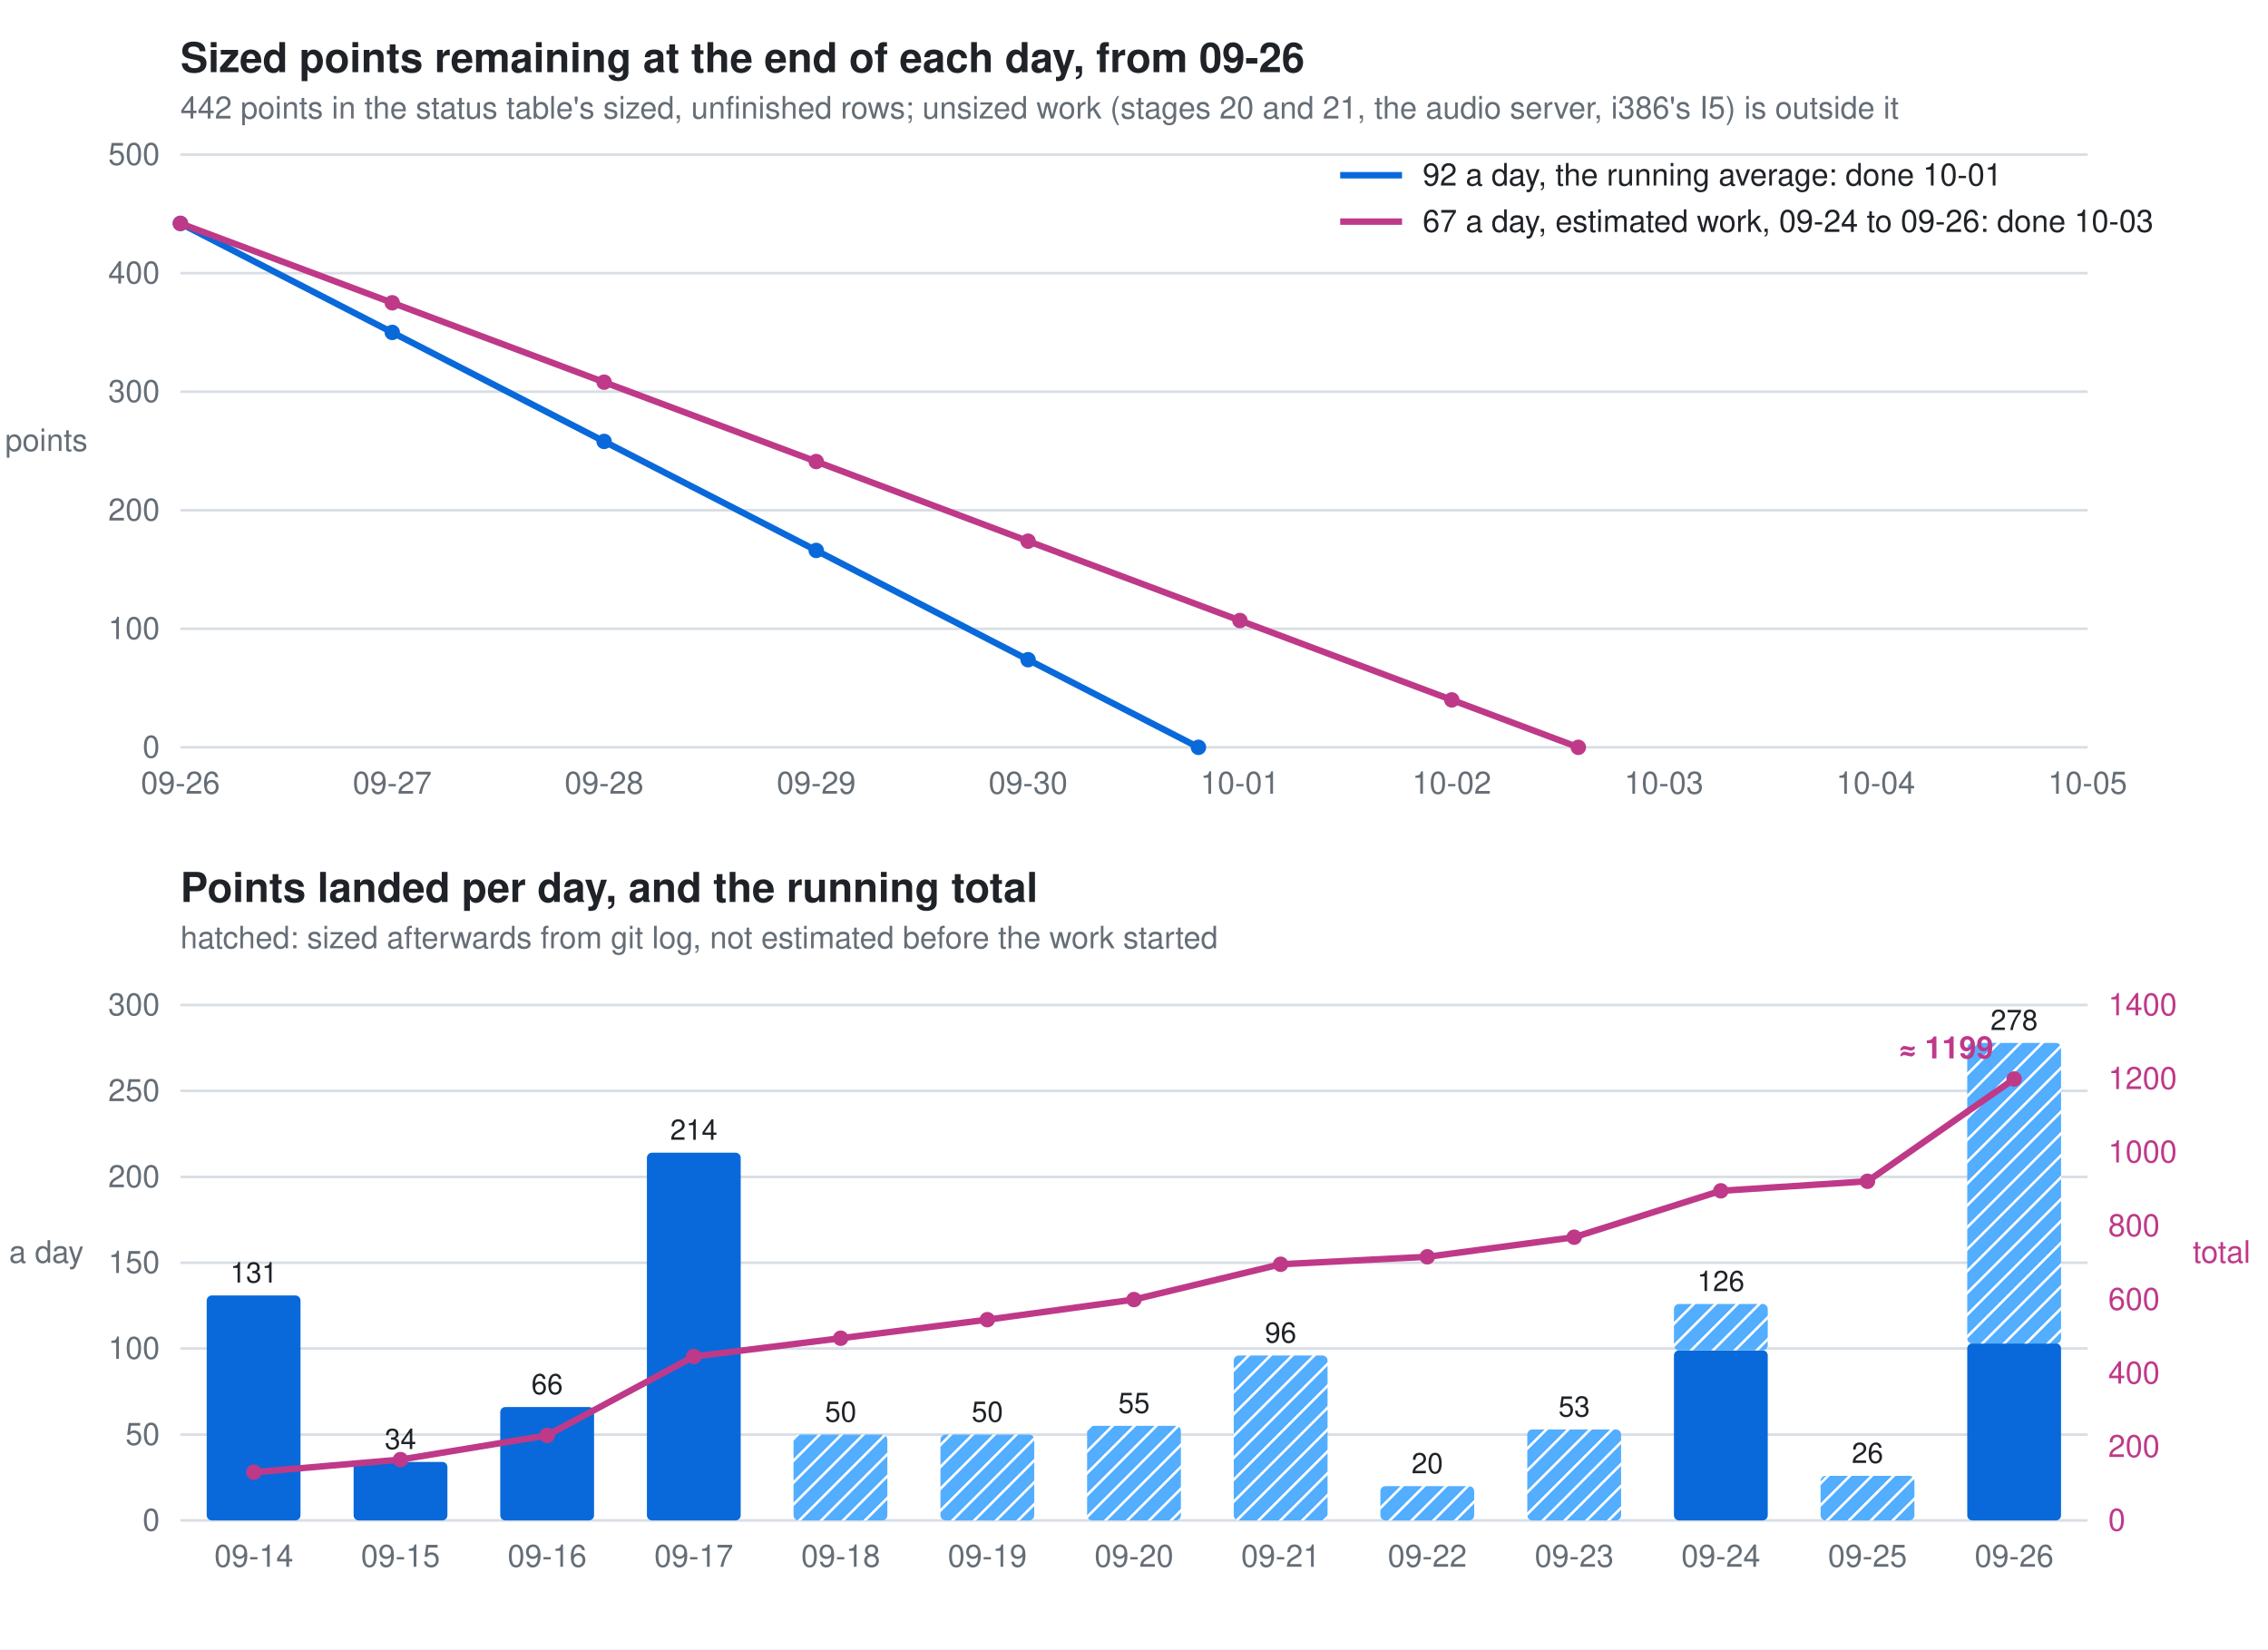
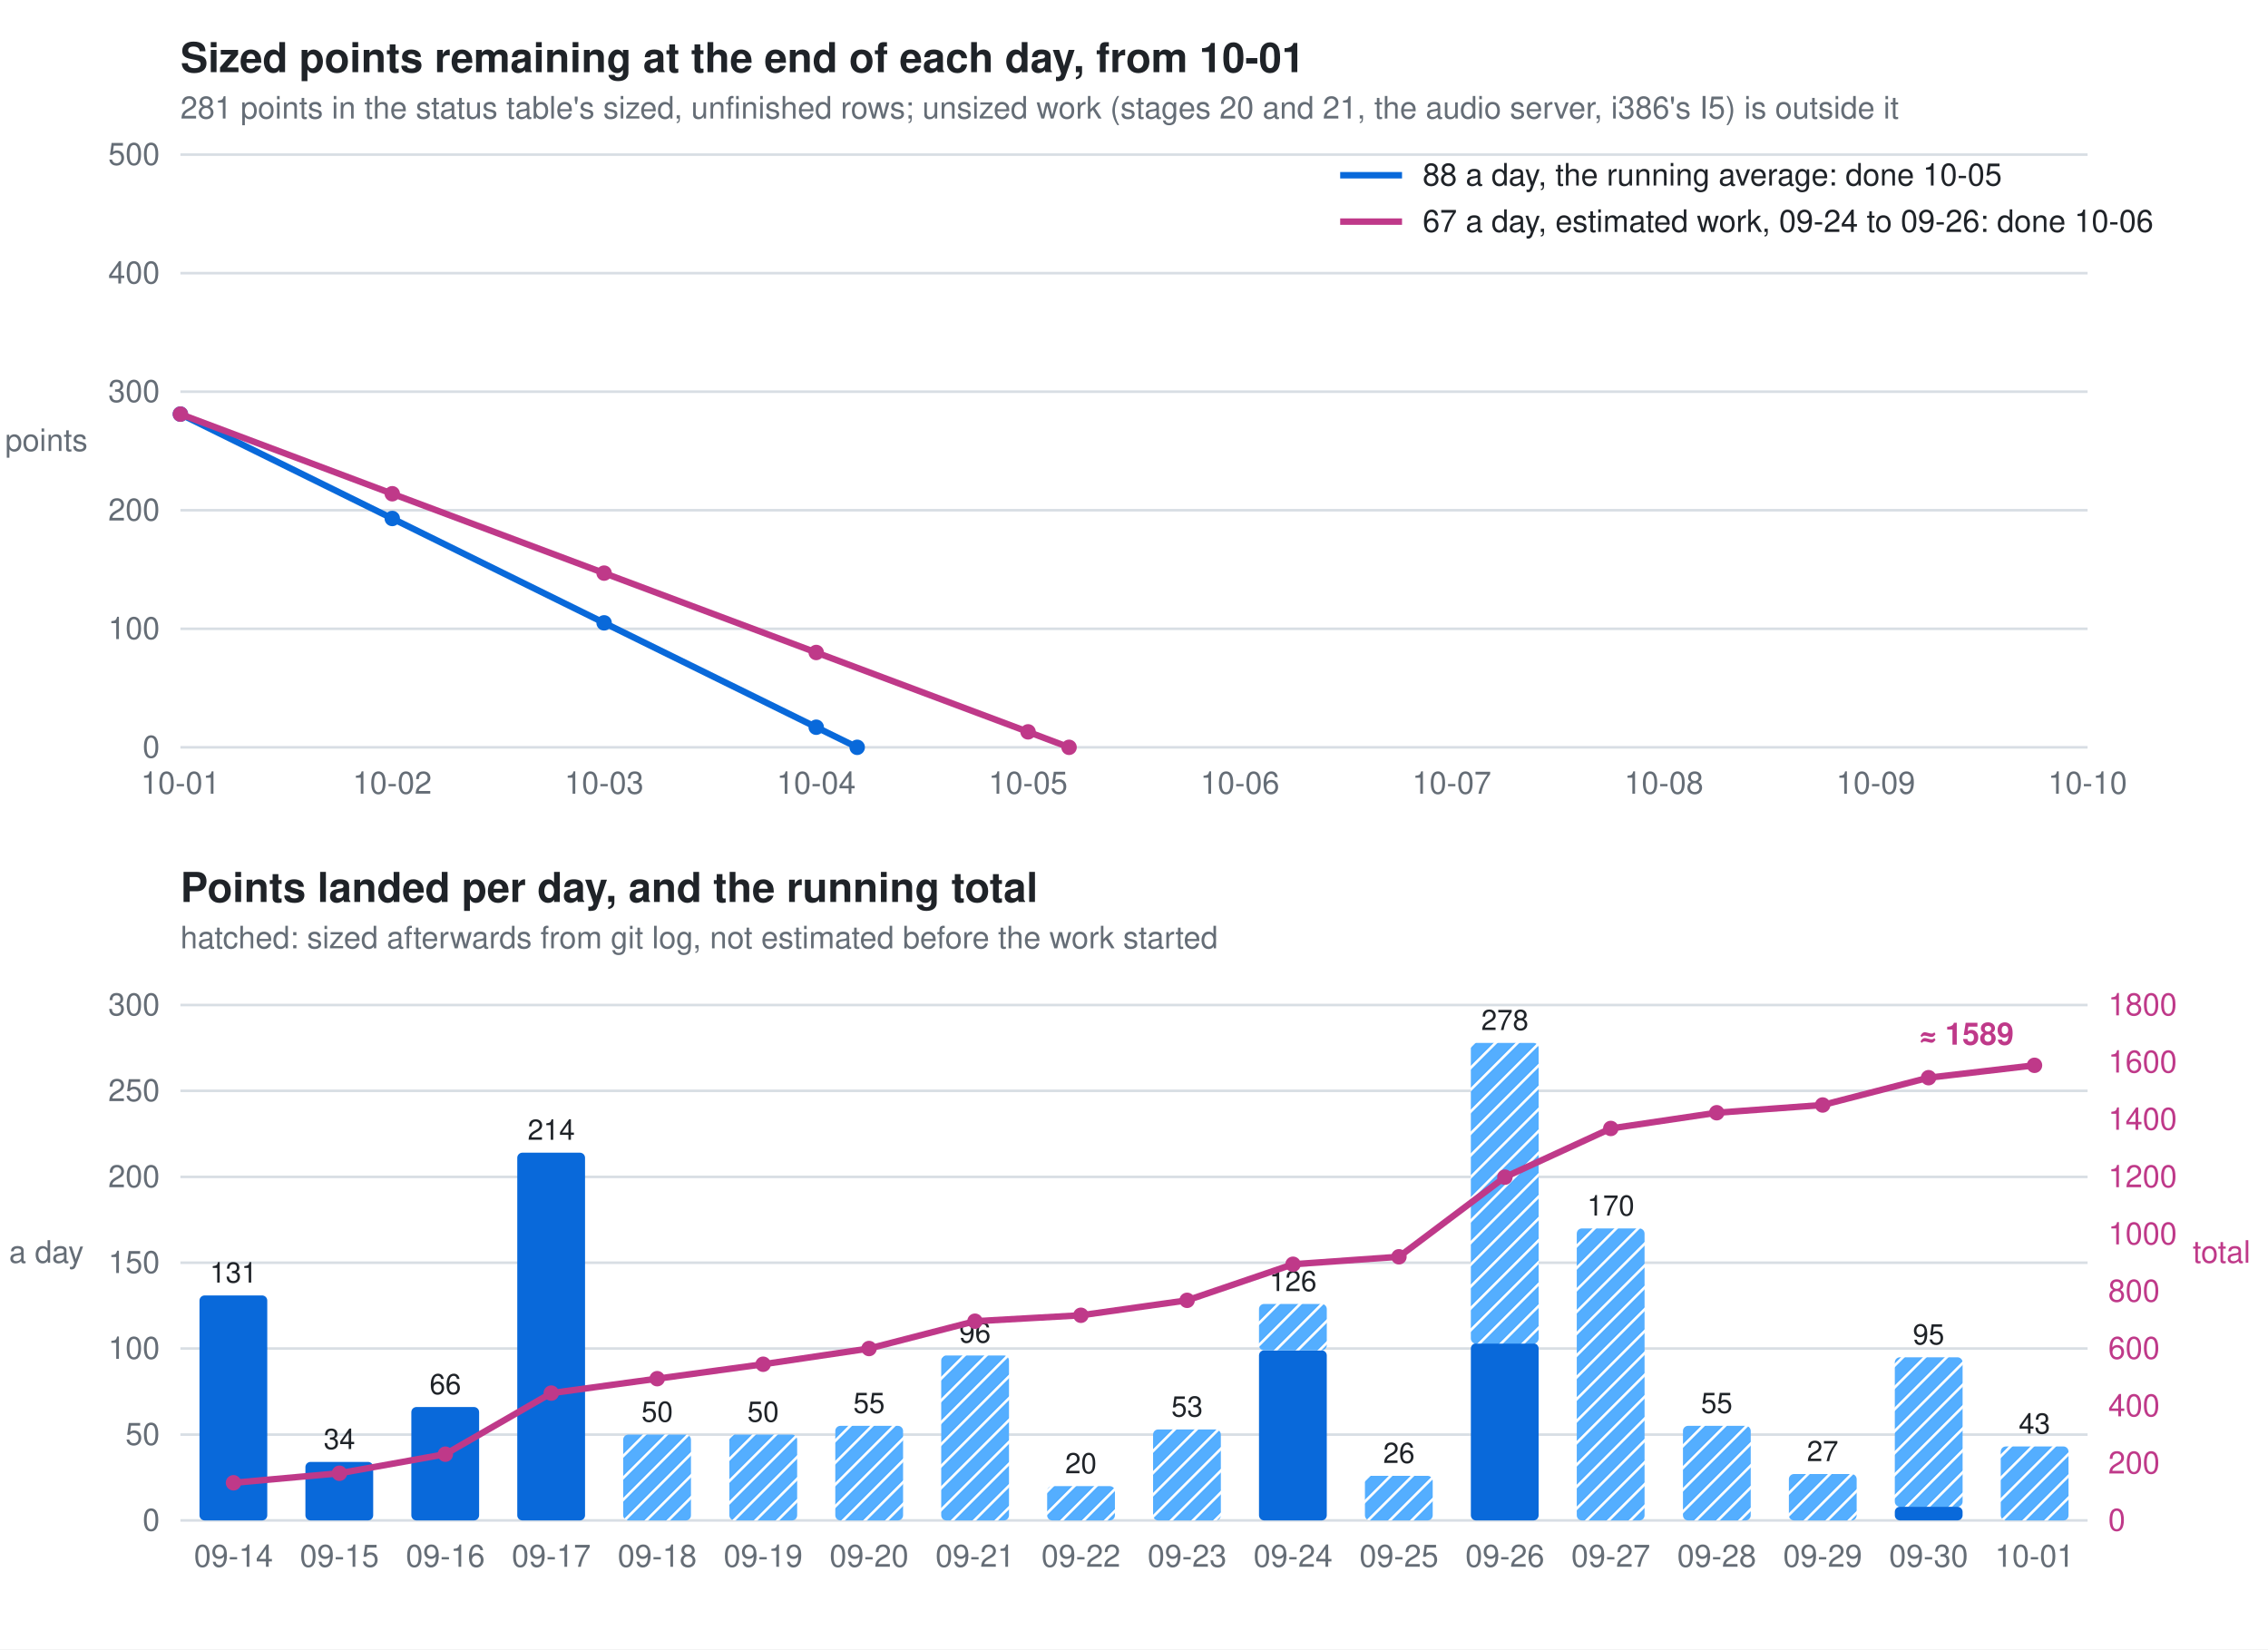
<svg xmlns="http://www.w3.org/2000/svg" width="880" height="640" viewBox="0 0 880 640" font-family="system-ui, -apple-system, 'Segoe UI', Helvetica, Arial, sans-serif" font-size="12" fill="#1f2328">
  <rect width="880" height="640" fill="#ffffff" />
-   <text x="70.0" y="28.0" text-anchor="start" font-size="16" fill="#1f2328" font-weight="bold">Sized points remaining at the end of each day, from 09-26</text>
-   <text x="70.0" y="46.0" text-anchor="start" font-size="12" fill="#656d76" font-weight="normal">442 points in the status table's sized, unfinished rows; unsized work (stages 20 and 21, the audio server, i386's I5) is outside it</text>
+   <text x="70.0" y="28.0" text-anchor="start" font-size="16" fill="#1f2328" font-weight="bold">Sized points remaining at the end of each day, from 10-01</text>
+   <text x="70.0" y="46.0" text-anchor="start" font-size="12" fill="#656d76" font-weight="normal">281 points in the status table's sized, unfinished rows; unsized work (stages 20 and 21, the audio server, i386's I5) is outside it</text>
  <line x1="70.0" y1="290.0" x2="810.0" y2="290.0" stroke="#d8dee4" stroke-width="1" />
  <text x="62.0" y="294.0" text-anchor="end" font-size="12" fill="#656d76" font-weight="normal">0</text>
  <line x1="70.0" y1="244.0" x2="810.0" y2="244.0" stroke="#d8dee4" stroke-width="1" />
  <text x="62.0" y="248.0" text-anchor="end" font-size="12" fill="#656d76" font-weight="normal">100</text>
  <line x1="70.0" y1="198.0" x2="810.0" y2="198.0" stroke="#d8dee4" stroke-width="1" />
  <text x="62.0" y="202.0" text-anchor="end" font-size="12" fill="#656d76" font-weight="normal">200</text>
  <line x1="70.0" y1="152.0" x2="810.0" y2="152.0" stroke="#d8dee4" stroke-width="1" />
  <text x="62.0" y="156.0" text-anchor="end" font-size="12" fill="#656d76" font-weight="normal">300</text>
  <line x1="70.0" y1="106.0" x2="810.0" y2="106.0" stroke="#d8dee4" stroke-width="1" />
  <text x="62.0" y="110.0" text-anchor="end" font-size="12" fill="#656d76" font-weight="normal">400</text>
  <line x1="70.0" y1="60.0" x2="810.0" y2="60.0" stroke="#d8dee4" stroke-width="1" />
  <text x="62.0" y="64.0" text-anchor="end" font-size="12" fill="#656d76" font-weight="normal">500</text>
-   <text x="70.0" y="308.0" text-anchor="middle" font-size="12" fill="#656d76" font-weight="normal">09-26</text>
-   <text x="152.2" y="308.0" text-anchor="middle" font-size="12" fill="#656d76" font-weight="normal">09-27</text>
-   <text x="234.4" y="308.0" text-anchor="middle" font-size="12" fill="#656d76" font-weight="normal">09-28</text>
-   <text x="316.7" y="308.0" text-anchor="middle" font-size="12" fill="#656d76" font-weight="normal">09-29</text>
-   <text x="398.9" y="308.0" text-anchor="middle" font-size="12" fill="#656d76" font-weight="normal">09-30</text>
-   <text x="481.1" y="308.0" text-anchor="middle" font-size="12" fill="#656d76" font-weight="normal">10-01</text>
-   <text x="563.3" y="308.0" text-anchor="middle" font-size="12" fill="#656d76" font-weight="normal">10-02</text>
-   <text x="645.6" y="308.0" text-anchor="middle" font-size="12" fill="#656d76" font-weight="normal">10-03</text>
-   <text x="727.8" y="308.0" text-anchor="middle" font-size="12" fill="#656d76" font-weight="normal">10-04</text>
-   <text x="810.0" y="308.0" text-anchor="middle" font-size="12" fill="#656d76" font-weight="normal">10-05</text>
+   <text x="70.0" y="308.0" text-anchor="middle" font-size="12" fill="#656d76" font-weight="normal">10-01</text>
+   <text x="152.2" y="308.0" text-anchor="middle" font-size="12" fill="#656d76" font-weight="normal">10-02</text>
+   <text x="234.4" y="308.0" text-anchor="middle" font-size="12" fill="#656d76" font-weight="normal">10-03</text>
+   <text x="316.7" y="308.0" text-anchor="middle" font-size="12" fill="#656d76" font-weight="normal">10-04</text>
+   <text x="398.9" y="308.0" text-anchor="middle" font-size="12" fill="#656d76" font-weight="normal">10-05</text>
+   <text x="481.1" y="308.0" text-anchor="middle" font-size="12" fill="#656d76" font-weight="normal">10-06</text>
+   <text x="563.3" y="308.0" text-anchor="middle" font-size="12" fill="#656d76" font-weight="normal">10-07</text>
+   <text x="645.6" y="308.0" text-anchor="middle" font-size="12" fill="#656d76" font-weight="normal">10-08</text>
+   <text x="727.8" y="308.0" text-anchor="middle" font-size="12" fill="#656d76" font-weight="normal">10-09</text>
+   <text x="810.0" y="308.0" text-anchor="middle" font-size="12" fill="#656d76" font-weight="normal">10-10</text>
  <text x="18.0" y="175.0" text-anchor="middle" font-size="12" fill="#656d76" font-weight="normal">points</text>
-   <polyline points="70.0,86.7 152.2,129.0 234.4,171.3 316.7,213.6 398.9,256.0 465.0,290.0" fill="none" stroke="#0969da" stroke-width="2.5" stroke-linejoin="round" />
-   <circle cx="70.0" cy="86.7" r="3" fill="#0969da" />
-   <circle cx="152.2" cy="129.0" r="3" fill="#0969da" />
-   <circle cx="234.4" cy="171.3" r="3" fill="#0969da" />
-   <circle cx="316.7" cy="213.6" r="3" fill="#0969da" />
-   <circle cx="398.9" cy="256.0" r="3" fill="#0969da" />
-   <circle cx="465.0" cy="290.0" r="3" fill="#0969da" />
+   <polyline points="70.0,160.7 152.2,201.2 234.4,241.7 316.7,282.2 332.6,290.0" fill="none" stroke="#0969da" stroke-width="2.5" stroke-linejoin="round" />
+   <circle cx="70.0" cy="160.7" r="3" fill="#0969da" />
+   <circle cx="152.2" cy="201.2" r="3" fill="#0969da" />
+   <circle cx="234.4" cy="241.7" r="3" fill="#0969da" />
+   <circle cx="316.7" cy="282.2" r="3" fill="#0969da" />
+   <circle cx="332.6" cy="290.0" r="3" fill="#0969da" />
  <line x1="520.0" y1="68.0" x2="544.0" y2="68.0" stroke="#0969da" stroke-width="2.5" />
-   <text x="552.0" y="72.0" text-anchor="start" font-size="12" fill="#1f2328" font-weight="normal">92 a day, the running average: done 10-01</text>
-   <polyline points="70.0,86.7 152.2,117.5 234.4,148.3 316.7,179.1 398.9,210.0 481.1,240.8 563.3,271.6 612.4,290.0" fill="none" stroke="#bf3989" stroke-width="2.5" stroke-linejoin="round" />
-   <circle cx="70.0" cy="86.7" r="3" fill="#bf3989" />
-   <circle cx="152.2" cy="117.5" r="3" fill="#bf3989" />
-   <circle cx="234.4" cy="148.3" r="3" fill="#bf3989" />
-   <circle cx="316.7" cy="179.1" r="3" fill="#bf3989" />
-   <circle cx="398.9" cy="210.0" r="3" fill="#bf3989" />
-   <circle cx="481.1" cy="240.8" r="3" fill="#bf3989" />
-   <circle cx="563.3" cy="271.6" r="3" fill="#bf3989" />
-   <circle cx="612.4" cy="290.0" r="3" fill="#bf3989" />
+   <text x="552.0" y="72.0" text-anchor="start" font-size="12" fill="#1f2328" font-weight="normal">88 a day, the running average: done 10-05</text>
+   <polyline points="70.0,160.7 152.2,191.6 234.4,222.4 316.7,253.2 398.9,284.0 414.8,290.0" fill="none" stroke="#bf3989" stroke-width="2.5" stroke-linejoin="round" />
+   <circle cx="70.0" cy="160.7" r="3" fill="#bf3989" />
+   <circle cx="152.2" cy="191.6" r="3" fill="#bf3989" />
+   <circle cx="234.4" cy="222.4" r="3" fill="#bf3989" />
+   <circle cx="316.7" cy="253.2" r="3" fill="#bf3989" />
+   <circle cx="398.9" cy="284.0" r="3" fill="#bf3989" />
+   <circle cx="414.8" cy="290.0" r="3" fill="#bf3989" />
  <line x1="520.0" y1="86.0" x2="544.0" y2="86.0" stroke="#bf3989" stroke-width="2.5" />
-   <text x="552.0" y="90.0" text-anchor="start" font-size="12" fill="#1f2328" font-weight="normal">67 a day, estimated work, 09-24 to 09-26: done 10-03</text>
+   <text x="552.0" y="90.0" text-anchor="start" font-size="12" fill="#1f2328" font-weight="normal">67 a day, estimated work, 09-24 to 09-26: done 10-06</text>
  <text x="70.0" y="350.0" text-anchor="start" font-size="16" fill="#1f2328" font-weight="bold">Points landed per day, and the running total</text>
  <text x="70.0" y="368.0" text-anchor="start" font-size="12" fill="#656d76" font-weight="normal">hatched: sized afterwards from git log, not estimated before the work started</text>
  <defs>
    <pattern id="hatch" width="6" height="6" patternUnits="userSpaceOnUse" patternTransform="rotate(45)">
      <rect width="6" height="6" fill="#54aeff" />
      <line x1="0" y1="0" x2="0" y2="6" stroke="#ffffff" stroke-width="2" />
    </pattern>
  </defs>
  <line x1="70.0" y1="590.0" x2="810.0" y2="590.0" stroke="#d8dee4" stroke-width="1" />
  <text x="62.0" y="594.0" text-anchor="end" font-size="12" fill="#656d76" font-weight="normal">0</text>
  <line x1="70.0" y1="556.7" x2="810.0" y2="556.7" stroke="#d8dee4" stroke-width="1" />
  <text x="62.0" y="560.7" text-anchor="end" font-size="12" fill="#656d76" font-weight="normal">50</text>
  <line x1="70.0" y1="523.3" x2="810.0" y2="523.3" stroke="#d8dee4" stroke-width="1" />
  <text x="62.0" y="527.3" text-anchor="end" font-size="12" fill="#656d76" font-weight="normal">100</text>
  <line x1="70.0" y1="490.0" x2="810.0" y2="490.0" stroke="#d8dee4" stroke-width="1" />
  <text x="62.0" y="494.0" text-anchor="end" font-size="12" fill="#656d76" font-weight="normal">150</text>
  <line x1="70.0" y1="456.7" x2="810.0" y2="456.7" stroke="#d8dee4" stroke-width="1" />
  <text x="62.0" y="460.7" text-anchor="end" font-size="12" fill="#656d76" font-weight="normal">200</text>
  <line x1="70.0" y1="423.3" x2="810.0" y2="423.3" stroke="#d8dee4" stroke-width="1" />
  <text x="62.0" y="427.3" text-anchor="end" font-size="12" fill="#656d76" font-weight="normal">250</text>
  <line x1="70.0" y1="390.0" x2="810.0" y2="390.0" stroke="#d8dee4" stroke-width="1" />
  <text x="62.0" y="394.0" text-anchor="end" font-size="12" fill="#656d76" font-weight="normal">300</text>
  <text x="818.0" y="594.0" text-anchor="start" font-size="12" fill="#bf3989" font-weight="normal">0</text>
-   <text x="818.0" y="565.4" text-anchor="start" font-size="12" fill="#bf3989" font-weight="normal">200</text>
-   <text x="818.0" y="536.9" text-anchor="start" font-size="12" fill="#bf3989" font-weight="normal">400</text>
-   <text x="818.0" y="508.3" text-anchor="start" font-size="12" fill="#bf3989" font-weight="normal">600</text>
-   <text x="818.0" y="479.7" text-anchor="start" font-size="12" fill="#bf3989" font-weight="normal">800</text>
-   <text x="818.0" y="451.1" text-anchor="start" font-size="12" fill="#bf3989" font-weight="normal">1000</text>
-   <text x="818.0" y="422.6" text-anchor="start" font-size="12" fill="#bf3989" font-weight="normal">1200</text>
-   <text x="818.0" y="394.0" text-anchor="start" font-size="12" fill="#bf3989" font-weight="normal">1400</text>
+   <text x="818.0" y="571.8" text-anchor="start" font-size="12" fill="#bf3989" font-weight="normal">200</text>
+   <text x="818.0" y="549.6" text-anchor="start" font-size="12" fill="#bf3989" font-weight="normal">400</text>
+   <text x="818.0" y="527.3" text-anchor="start" font-size="12" fill="#bf3989" font-weight="normal">600</text>
+   <text x="818.0" y="505.1" text-anchor="start" font-size="12" fill="#bf3989" font-weight="normal">800</text>
+   <text x="818.0" y="482.9" text-anchor="start" font-size="12" fill="#bf3989" font-weight="normal">1000</text>
+   <text x="818.0" y="460.7" text-anchor="start" font-size="12" fill="#bf3989" font-weight="normal">1200</text>
+   <text x="818.0" y="438.4" text-anchor="start" font-size="12" fill="#bf3989" font-weight="normal">1400</text>
+   <text x="818.0" y="416.2" text-anchor="start" font-size="12" fill="#bf3989" font-weight="normal">1600</text>
+   <text x="818.0" y="394.0" text-anchor="start" font-size="12" fill="#bf3989" font-weight="normal">1800</text>
  <text x="18.0" y="490.0" text-anchor="middle" font-size="12" fill="#656d76" font-weight="normal">a day</text>
  <text x="862.0" y="490.0" text-anchor="middle" font-size="12" fill="#bf3989" font-weight="normal">total</text>
-   <rect x="80.2" y="502.7" width="36.4" height="87.3" rx="2" fill="#0969da" />
-   <text x="98.5" y="497.7" text-anchor="middle" font-size="11" fill="#1f2328" font-weight="normal">131</text>
-   <text x="98.5" y="608.0" text-anchor="middle" font-size="12" fill="#656d76" font-weight="normal">09-14</text>
-   <rect x="137.2" y="567.3" width="36.4" height="22.7" rx="2" fill="#0969da" />
-   <text x="155.4" y="562.3" text-anchor="middle" font-size="11" fill="#1f2328" font-weight="normal">34</text>
-   <text x="155.4" y="608.0" text-anchor="middle" font-size="12" fill="#656d76" font-weight="normal">09-15</text>
-   <rect x="194.1" y="546.0" width="36.4" height="44.0" rx="2" fill="#0969da" />
-   <text x="212.3" y="541.0" text-anchor="middle" font-size="11" fill="#1f2328" font-weight="normal">66</text>
-   <text x="212.3" y="608.0" text-anchor="middle" font-size="12" fill="#656d76" font-weight="normal">09-16</text>
-   <rect x="251.0" y="447.3" width="36.4" height="142.7" rx="2" fill="#0969da" />
-   <text x="269.2" y="442.3" text-anchor="middle" font-size="11" fill="#1f2328" font-weight="normal">214</text>
-   <text x="269.2" y="608.0" text-anchor="middle" font-size="12" fill="#656d76" font-weight="normal">09-17</text>
-   <rect x="307.9" y="556.7" width="36.4" height="33.3" rx="2" fill="url(#hatch)" />
-   <text x="326.2" y="551.7" text-anchor="middle" font-size="11" fill="#1f2328" font-weight="normal">50</text>
-   <text x="326.2" y="608.0" text-anchor="middle" font-size="12" fill="#656d76" font-weight="normal">09-18</text>
-   <rect x="364.9" y="556.7" width="36.4" height="33.3" rx="2" fill="url(#hatch)" />
-   <text x="383.1" y="551.7" text-anchor="middle" font-size="11" fill="#1f2328" font-weight="normal">50</text>
-   <text x="383.1" y="608.0" text-anchor="middle" font-size="12" fill="#656d76" font-weight="normal">09-19</text>
-   <rect x="421.8" y="553.3" width="36.4" height="36.7" rx="2" fill="url(#hatch)" />
-   <text x="440.0" y="548.3" text-anchor="middle" font-size="11" fill="#1f2328" font-weight="normal">55</text>
-   <text x="440.0" y="608.0" text-anchor="middle" font-size="12" fill="#656d76" font-weight="normal">09-20</text>
-   <rect x="478.7" y="526.0" width="36.4" height="64.0" rx="2" fill="url(#hatch)" />
-   <text x="496.9" y="521.0" text-anchor="middle" font-size="11" fill="#1f2328" font-weight="normal">96</text>
-   <text x="496.9" y="608.0" text-anchor="middle" font-size="12" fill="#656d76" font-weight="normal">09-21</text>
-   <rect x="535.6" y="576.7" width="36.4" height="13.3" rx="2" fill="url(#hatch)" />
-   <text x="553.8" y="571.7" text-anchor="middle" font-size="11" fill="#1f2328" font-weight="normal">20</text>
-   <text x="553.8" y="608.0" text-anchor="middle" font-size="12" fill="#656d76" font-weight="normal">09-22</text>
-   <rect x="592.6" y="554.7" width="36.4" height="35.3" rx="2" fill="url(#hatch)" />
-   <text x="610.8" y="549.7" text-anchor="middle" font-size="11" fill="#1f2328" font-weight="normal">53</text>
-   <text x="610.8" y="608.0" text-anchor="middle" font-size="12" fill="#656d76" font-weight="normal">09-23</text>
-   <rect x="649.5" y="524.0" width="36.4" height="66.0" rx="2" fill="#0969da" />
-   <rect x="649.5" y="506.0" width="36.4" height="18.0" rx="2" fill="url(#hatch)" />
-   <text x="667.7" y="501.0" text-anchor="middle" font-size="11" fill="#1f2328" font-weight="normal">126</text>
-   <text x="667.7" y="608.0" text-anchor="middle" font-size="12" fill="#656d76" font-weight="normal">09-24</text>
-   <rect x="706.4" y="572.7" width="36.4" height="17.3" rx="2" fill="url(#hatch)" />
-   <text x="724.6" y="567.7" text-anchor="middle" font-size="11" fill="#1f2328" font-weight="normal">26</text>
-   <text x="724.6" y="608.0" text-anchor="middle" font-size="12" fill="#656d76" font-weight="normal">09-25</text>
-   <rect x="763.3" y="521.3" width="36.4" height="68.7" rx="2" fill="#0969da" />
-   <rect x="763.3" y="404.7" width="36.4" height="116.7" rx="2" fill="url(#hatch)" />
-   <text x="781.5" y="399.7" text-anchor="middle" font-size="11" fill="#1f2328" font-weight="normal">278</text>
-   <text x="781.5" y="608.0" text-anchor="middle" font-size="12" fill="#656d76" font-weight="normal">09-26</text>
-   <polyline points="98.5,571.3 155.4,566.4 212.3,557.0 269.2,526.4 326.2,519.3 383.1,512.1 440.0,504.3 496.9,490.6 553.8,487.7 610.8,480.1 667.7,462.1 724.6,458.4 781.5,418.7" fill="none" stroke="#bf3989" stroke-width="2.5" stroke-linejoin="round" />
-   <circle cx="98.5" cy="571.3" r="3" fill="#bf3989" />
-   <circle cx="155.4" cy="566.4" r="3" fill="#bf3989" />
-   <circle cx="212.3" cy="557.0" r="3" fill="#bf3989" />
-   <circle cx="269.2" cy="526.4" r="3" fill="#bf3989" />
-   <circle cx="326.2" cy="519.3" r="3" fill="#bf3989" />
-   <circle cx="383.1" cy="512.1" r="3" fill="#bf3989" />
-   <circle cx="440.0" cy="504.3" r="3" fill="#bf3989" />
-   <circle cx="496.9" cy="490.6" r="3" fill="#bf3989" />
-   <circle cx="553.8" cy="487.7" r="3" fill="#bf3989" />
-   <circle cx="610.8" cy="480.1" r="3" fill="#bf3989" />
-   <circle cx="667.7" cy="462.1" r="3" fill="#bf3989" />
-   <circle cx="724.6" cy="458.4" r="3" fill="#bf3989" />
-   <circle cx="781.5" cy="418.7" r="3" fill="#bf3989" />
-   <text x="773.5" y="410.7" text-anchor="end" font-size="12" fill="#bf3989" font-weight="bold">≈ 1199</text>
+   <rect x="77.4" y="502.7" width="26.3" height="87.3" rx="2" fill="#0969da" />
+   <text x="90.6" y="497.7" text-anchor="middle" font-size="11" fill="#1f2328" font-weight="normal">131</text>
+   <text x="90.6" y="608.0" text-anchor="middle" font-size="12" fill="#656d76" font-weight="normal">09-14</text>
+   <rect x="118.5" y="567.3" width="26.3" height="22.7" rx="2" fill="#0969da" />
+   <text x="131.7" y="562.3" text-anchor="middle" font-size="11" fill="#1f2328" font-weight="normal">34</text>
+   <text x="131.7" y="608.0" text-anchor="middle" font-size="12" fill="#656d76" font-weight="normal">09-15</text>
+   <rect x="159.6" y="546.0" width="26.3" height="44.0" rx="2" fill="#0969da" />
+   <text x="172.8" y="541.0" text-anchor="middle" font-size="11" fill="#1f2328" font-weight="normal">66</text>
+   <text x="172.8" y="608.0" text-anchor="middle" font-size="12" fill="#656d76" font-weight="normal">09-16</text>
+   <rect x="200.7" y="447.3" width="26.3" height="142.7" rx="2" fill="#0969da" />
+   <text x="213.9" y="442.3" text-anchor="middle" font-size="11" fill="#1f2328" font-weight="normal">214</text>
+   <text x="213.9" y="608.0" text-anchor="middle" font-size="12" fill="#656d76" font-weight="normal">09-17</text>
+   <rect x="241.8" y="556.7" width="26.3" height="33.3" rx="2" fill="url(#hatch)" />
+   <text x="255.0" y="551.7" text-anchor="middle" font-size="11" fill="#1f2328" font-weight="normal">50</text>
+   <text x="255.0" y="608.0" text-anchor="middle" font-size="12" fill="#656d76" font-weight="normal">09-18</text>
+   <rect x="283.0" y="556.7" width="26.3" height="33.3" rx="2" fill="url(#hatch)" />
+   <text x="296.1" y="551.7" text-anchor="middle" font-size="11" fill="#1f2328" font-weight="normal">50</text>
+   <text x="296.1" y="608.0" text-anchor="middle" font-size="12" fill="#656d76" font-weight="normal">09-19</text>
+   <rect x="324.1" y="553.3" width="26.3" height="36.7" rx="2" fill="url(#hatch)" />
+   <text x="337.2" y="548.3" text-anchor="middle" font-size="11" fill="#1f2328" font-weight="normal">55</text>
+   <text x="337.2" y="608.0" text-anchor="middle" font-size="12" fill="#656d76" font-weight="normal">09-20</text>
+   <rect x="365.2" y="526.0" width="26.3" height="64.0" rx="2" fill="url(#hatch)" />
+   <text x="378.3" y="521.0" text-anchor="middle" font-size="11" fill="#1f2328" font-weight="normal">96</text>
+   <text x="378.3" y="608.0" text-anchor="middle" font-size="12" fill="#656d76" font-weight="normal">09-21</text>
+   <rect x="406.3" y="576.7" width="26.3" height="13.3" rx="2" fill="url(#hatch)" />
+   <text x="419.4" y="571.7" text-anchor="middle" font-size="11" fill="#1f2328" font-weight="normal">20</text>
+   <text x="419.4" y="608.0" text-anchor="middle" font-size="12" fill="#656d76" font-weight="normal">09-22</text>
+   <rect x="447.4" y="554.7" width="26.3" height="35.3" rx="2" fill="url(#hatch)" />
+   <text x="460.6" y="549.7" text-anchor="middle" font-size="11" fill="#1f2328" font-weight="normal">53</text>
+   <text x="460.6" y="608.0" text-anchor="middle" font-size="12" fill="#656d76" font-weight="normal">09-23</text>
+   <rect x="488.5" y="524.0" width="26.3" height="66.0" rx="2" fill="#0969da" />
+   <rect x="488.5" y="506.0" width="26.3" height="18.0" rx="2" fill="url(#hatch)" />
+   <text x="501.7" y="501.0" text-anchor="middle" font-size="11" fill="#1f2328" font-weight="normal">126</text>
+   <text x="501.7" y="608.0" text-anchor="middle" font-size="12" fill="#656d76" font-weight="normal">09-24</text>
+   <rect x="529.6" y="572.7" width="26.3" height="17.3" rx="2" fill="url(#hatch)" />
+   <text x="542.8" y="567.7" text-anchor="middle" font-size="11" fill="#1f2328" font-weight="normal">26</text>
+   <text x="542.8" y="608.0" text-anchor="middle" font-size="12" fill="#656d76" font-weight="normal">09-25</text>
+   <rect x="570.7" y="521.3" width="26.3" height="68.7" rx="2" fill="#0969da" />
+   <rect x="570.7" y="404.7" width="26.3" height="116.7" rx="2" fill="url(#hatch)" />
+   <text x="583.9" y="399.7" text-anchor="middle" font-size="11" fill="#1f2328" font-weight="normal">278</text>
+   <text x="583.9" y="608.0" text-anchor="middle" font-size="12" fill="#656d76" font-weight="normal">09-26</text>
+   <rect x="611.8" y="476.7" width="26.3" height="113.3" rx="2" fill="url(#hatch)" />
+   <text x="625.0" y="471.7" text-anchor="middle" font-size="11" fill="#1f2328" font-weight="normal">170</text>
+   <text x="625.0" y="608.0" text-anchor="middle" font-size="12" fill="#656d76" font-weight="normal">09-27</text>
+   <rect x="653.0" y="553.3" width="26.3" height="36.7" rx="2" fill="url(#hatch)" />
+   <text x="666.1" y="548.3" text-anchor="middle" font-size="11" fill="#1f2328" font-weight="normal">55</text>
+   <text x="666.1" y="608.0" text-anchor="middle" font-size="12" fill="#656d76" font-weight="normal">09-28</text>
+   <rect x="694.1" y="572.0" width="26.3" height="18.0" rx="2" fill="url(#hatch)" />
+   <text x="707.2" y="567.0" text-anchor="middle" font-size="11" fill="#1f2328" font-weight="normal">27</text>
+   <text x="707.2" y="608.0" text-anchor="middle" font-size="12" fill="#656d76" font-weight="normal">09-29</text>
+   <rect x="735.2" y="584.7" width="26.3" height="5.3" rx="2" fill="#0969da" />
+   <rect x="735.2" y="526.7" width="26.3" height="58.0" rx="2" fill="url(#hatch)" />
+   <text x="748.3" y="521.7" text-anchor="middle" font-size="11" fill="#1f2328" font-weight="normal">95</text>
+   <text x="748.3" y="608.0" text-anchor="middle" font-size="12" fill="#656d76" font-weight="normal">09-30</text>
+   <rect x="776.3" y="561.3" width="26.3" height="28.7" rx="2" fill="url(#hatch)" />
+   <text x="789.4" y="556.3" text-anchor="middle" font-size="11" fill="#1f2328" font-weight="normal">43</text>
+   <text x="789.4" y="608.0" text-anchor="middle" font-size="12" fill="#656d76" font-weight="normal">10-01</text>
+   <polyline points="90.6,575.4 131.7,571.7 172.8,564.3 213.9,540.6 255.0,535.0 296.1,529.4 337.2,523.3 378.3,512.7 419.4,510.4 460.6,504.6 501.7,490.6 542.8,487.7 583.9,456.8 625.0,437.9 666.1,431.8 707.2,428.8 748.3,418.2 789.4,413.4" fill="none" stroke="#bf3989" stroke-width="2.5" stroke-linejoin="round" />
+   <circle cx="90.6" cy="575.4" r="3" fill="#bf3989" />
+   <circle cx="131.7" cy="571.7" r="3" fill="#bf3989" />
+   <circle cx="172.8" cy="564.3" r="3" fill="#bf3989" />
+   <circle cx="213.9" cy="540.6" r="3" fill="#bf3989" />
+   <circle cx="255.0" cy="535.0" r="3" fill="#bf3989" />
+   <circle cx="296.1" cy="529.4" r="3" fill="#bf3989" />
+   <circle cx="337.2" cy="523.3" r="3" fill="#bf3989" />
+   <circle cx="378.3" cy="512.7" r="3" fill="#bf3989" />
+   <circle cx="419.4" cy="510.4" r="3" fill="#bf3989" />
+   <circle cx="460.6" cy="504.6" r="3" fill="#bf3989" />
+   <circle cx="501.7" cy="490.6" r="3" fill="#bf3989" />
+   <circle cx="542.8" cy="487.7" r="3" fill="#bf3989" />
+   <circle cx="583.9" cy="456.8" r="3" fill="#bf3989" />
+   <circle cx="625.0" cy="437.9" r="3" fill="#bf3989" />
+   <circle cx="666.1" cy="431.8" r="3" fill="#bf3989" />
+   <circle cx="707.2" cy="428.8" r="3" fill="#bf3989" />
+   <circle cx="748.3" cy="418.2" r="3" fill="#bf3989" />
+   <circle cx="789.4" cy="413.4" r="3" fill="#bf3989" />
+   <text x="781.4" y="405.4" text-anchor="end" font-size="12" fill="#bf3989" font-weight="bold">≈ 1589</text>
</svg>
